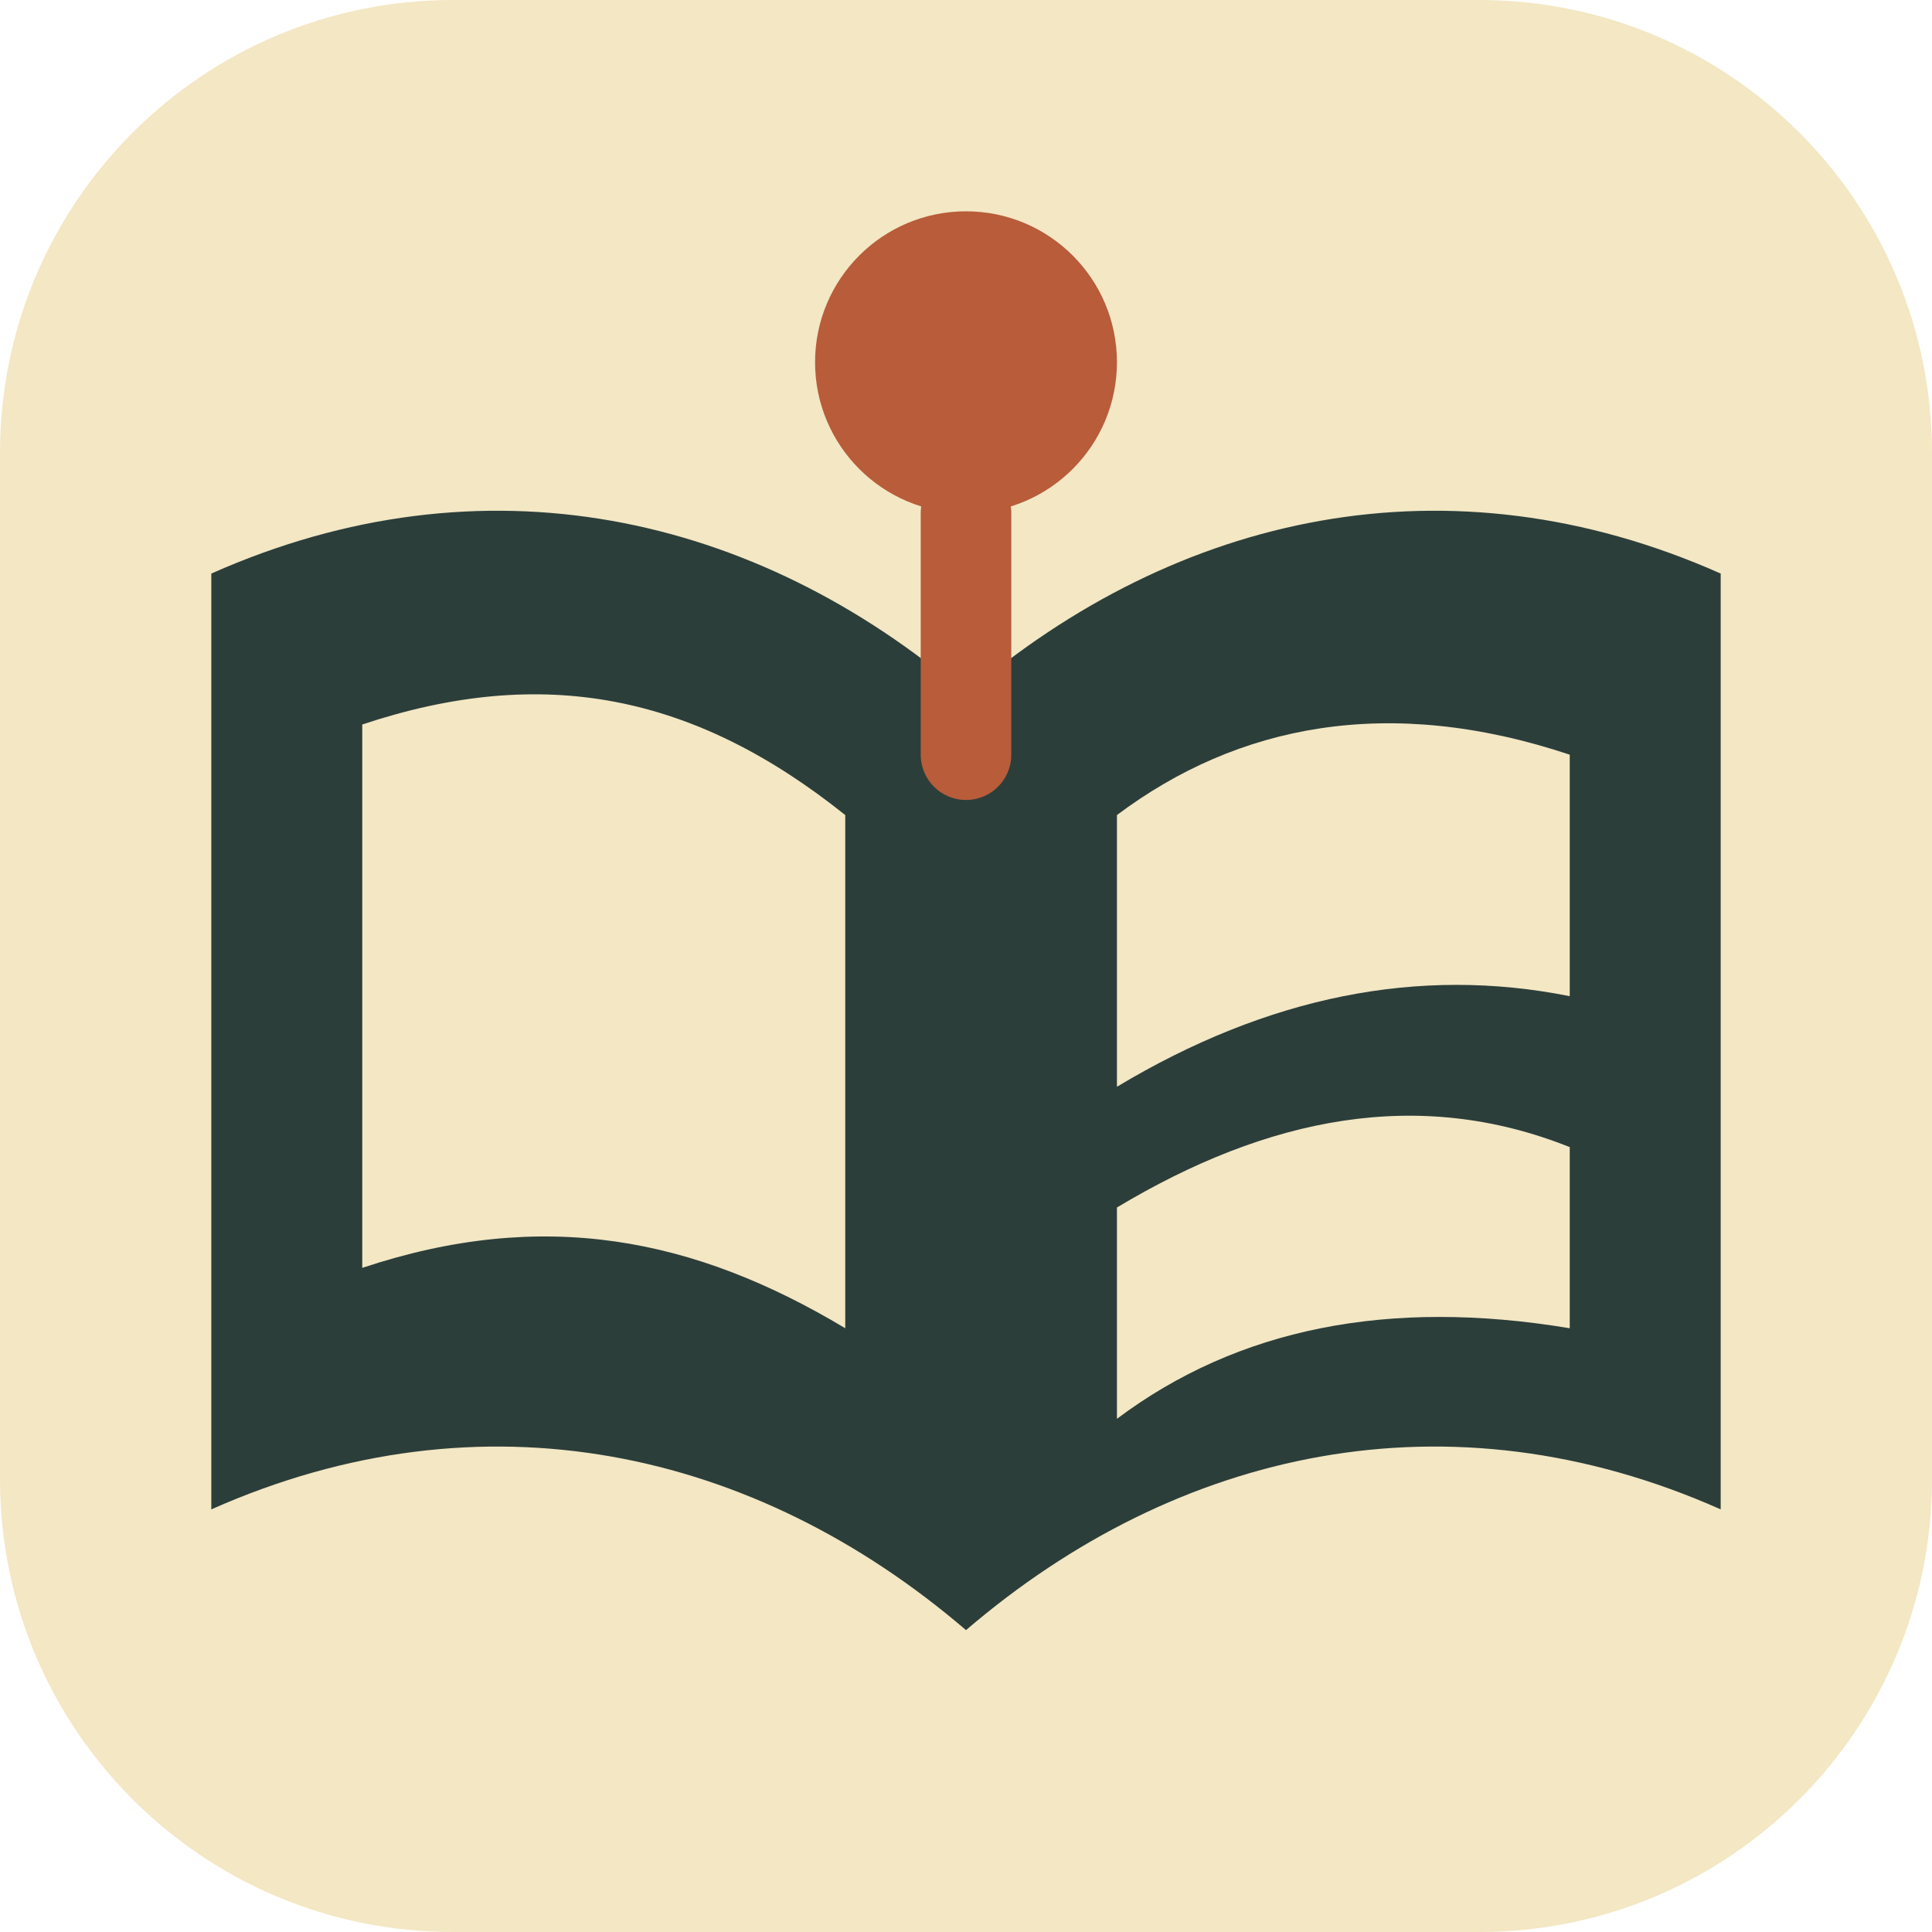
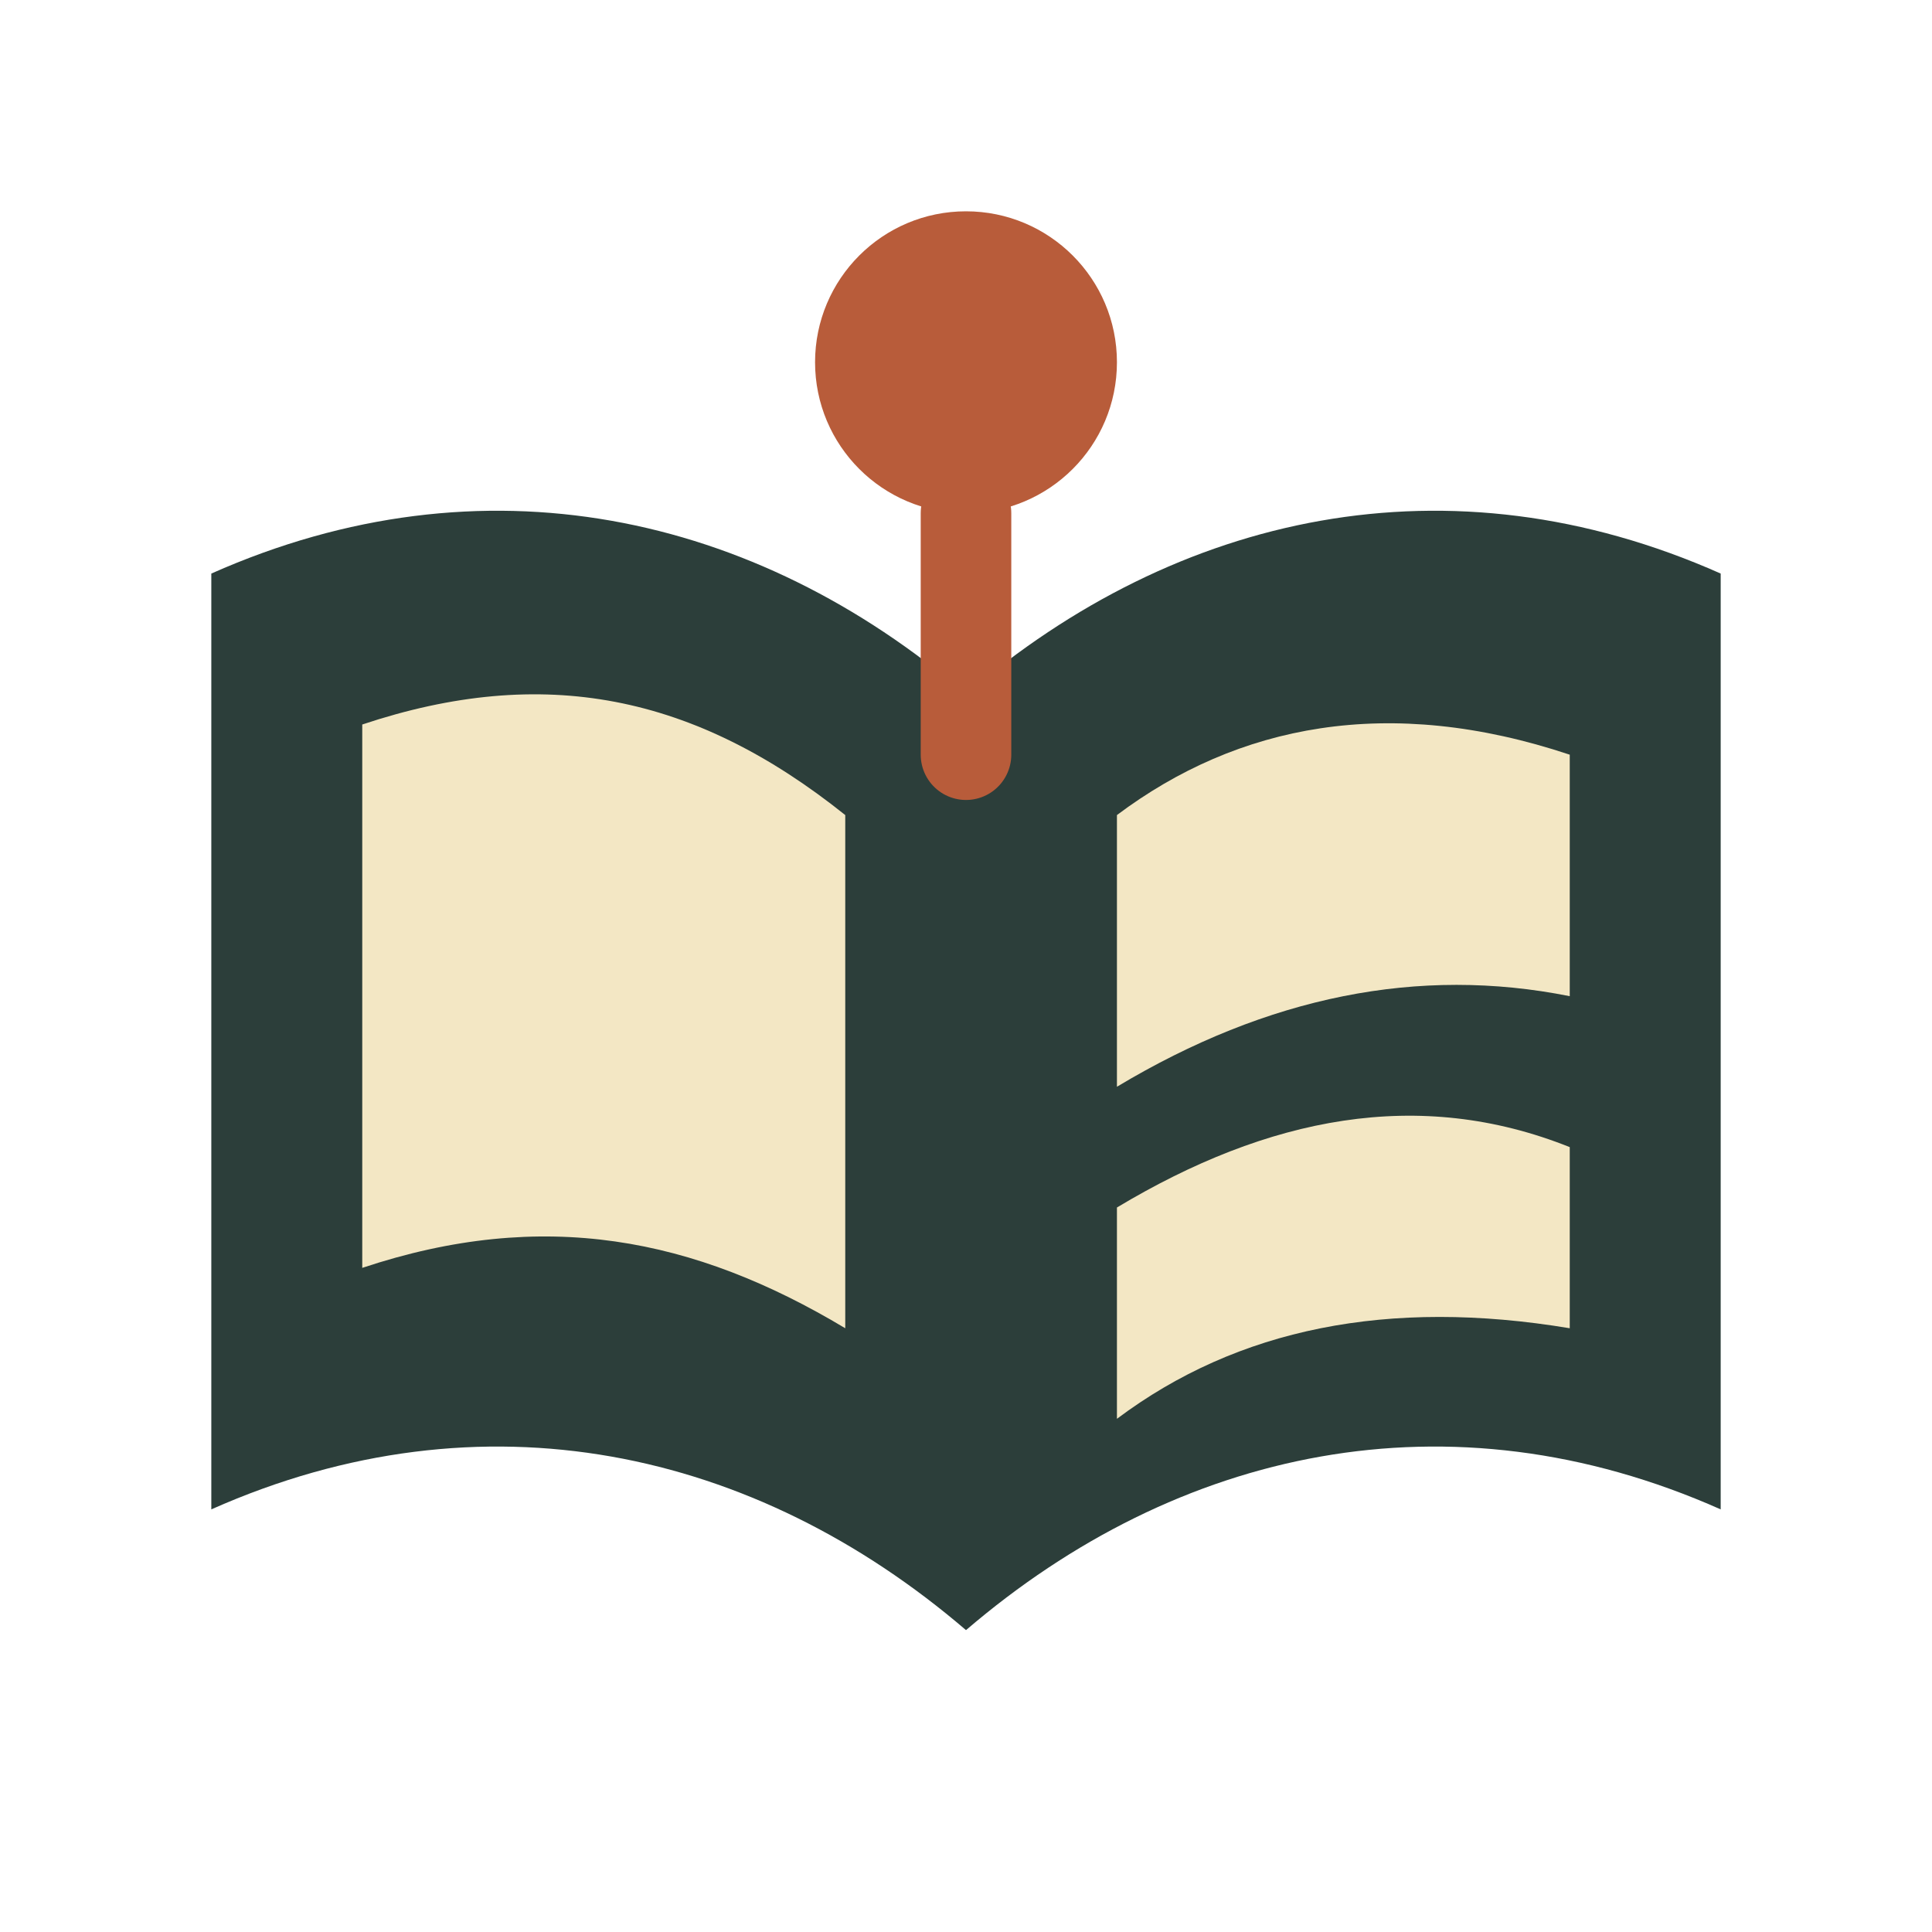
<svg xmlns="http://www.w3.org/2000/svg" viewBox="0 0 64 64" role="img" aria-labelledby="title">
-   <rect width="64" height="64" rx="15" fill="#f3e7c4" />
  <path d="M7 19c9-4 18-2 25 4v31c-7-6-16-8-25-4V19Z" fill="#2c3e3a" />
  <path d="M57 19c-9-4-18-2-25 4v31c7-6 16-8 25-4V19Z" fill="#2c3e3a" />
  <path d="M12 24c6-2 11-1 16 3v17c-5-3-10-4-16-2V24Z" fill="#f3e7c4" />
  <path d="M37 27c4-3 9-4 15-2v8c-5-1-10 0-15 3v-9Zm0 13c5-3 10-4 15-2v6c-6-1-11 0-15 3v-7Z" fill="#f3e7c4" />
  <path d="M32 17v8" fill="none" stroke="#b85c3a" stroke-width="3" stroke-linecap="round" />
  <circle cx="32" cy="12" r="5" fill="#b85c3a" />
</svg>
